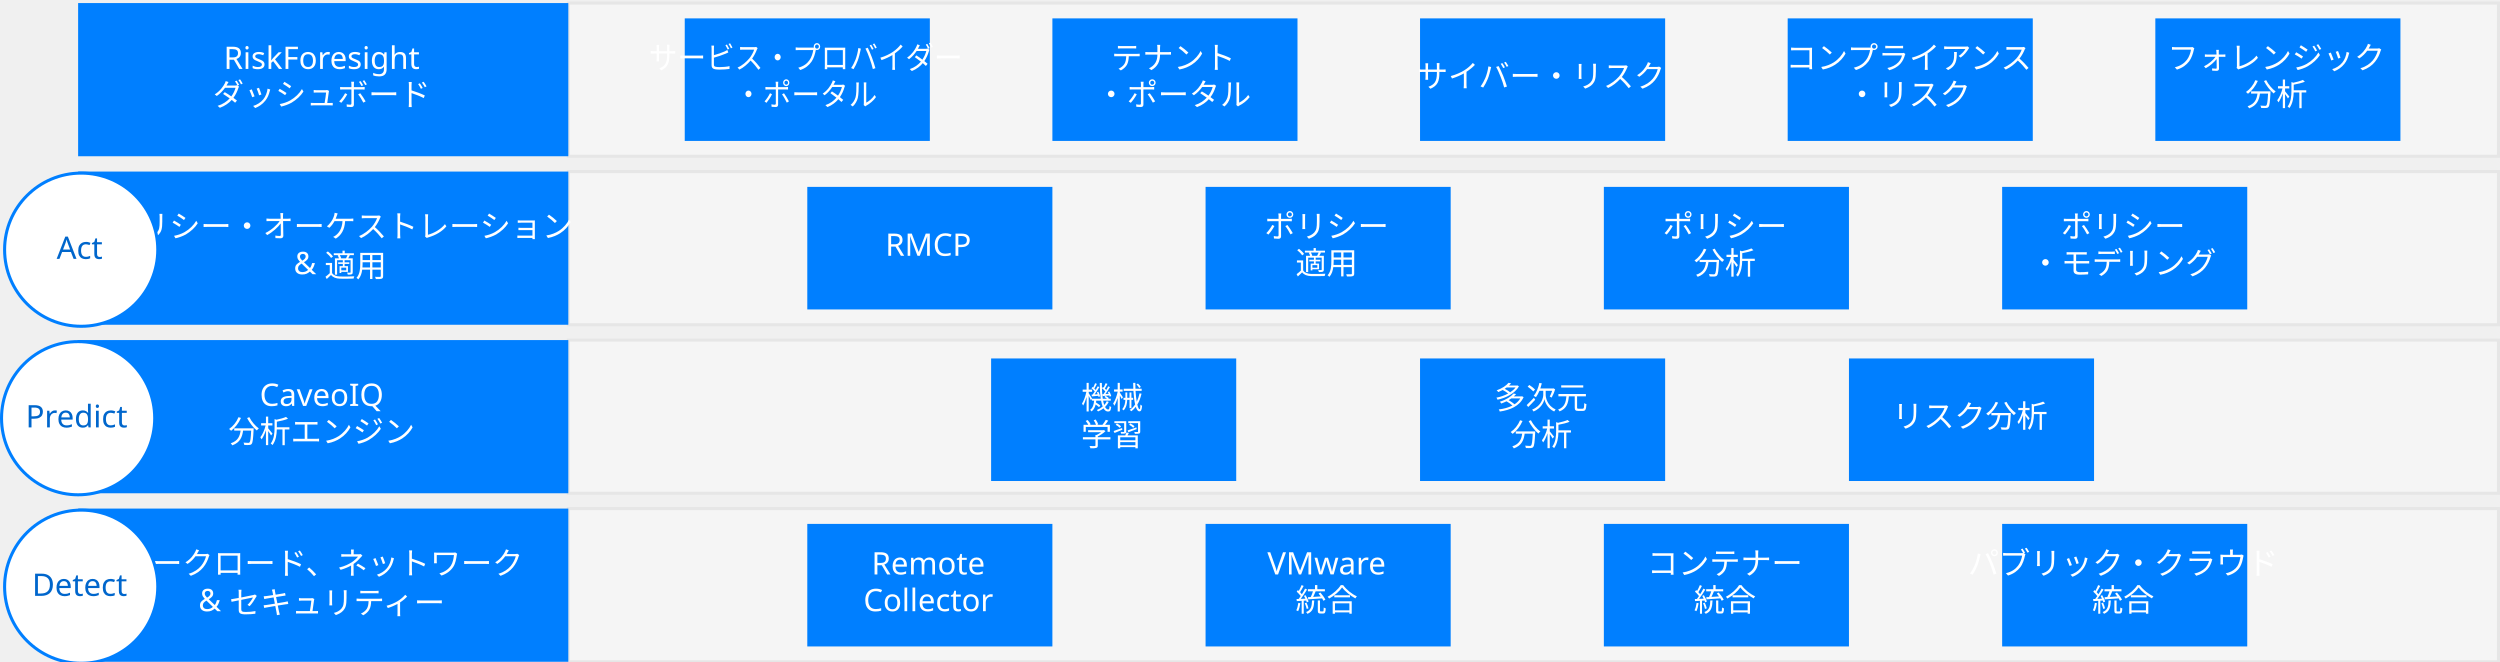
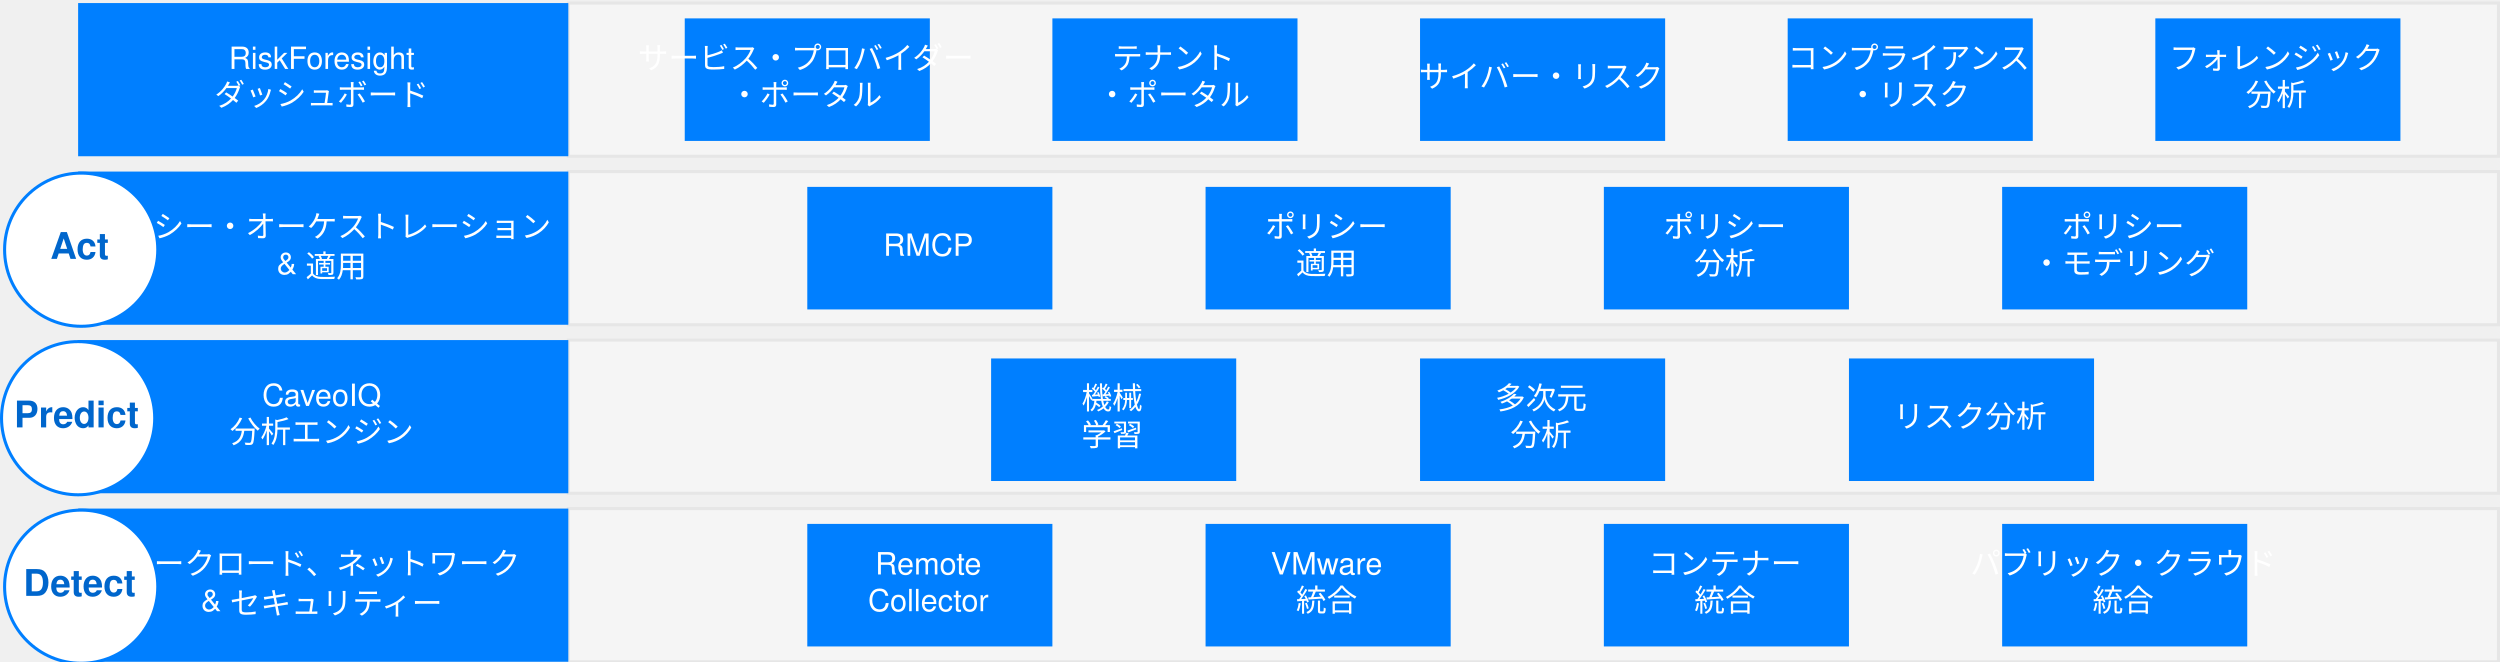
- <svg xmlns="http://www.w3.org/2000/svg" width="816px" height="216px" version="1.1" viewBox="-.5 -.5 816 216" id="svg186">
-   <defs id="defs190" />
-   <g fill="#f5f5f5" pointer-events="none" stroke="#e6e6e6" id="g12">
-     <rect x="185" y="165.5" width="630" height="50" id="rect4" />
-     <rect x="185" y="110.5" width="630" height="50" id="rect6" />
-     <rect x="185" y="55.5" width="630" height="50" id="rect8" />
-     <rect x="185" y=".5" width="630" height="50" id="rect10" />
+ <svg xmlns="http://www.w3.org/2000/svg" width="816px" height="216px" version="1.1" viewBox="-.5 -.5 816 216">
+   <g fill="#f5f5f5" pointer-events="none" stroke="#e6e6e6">
+     <rect x="185" y="165.5" width="630" height="50" />
+     <rect x="185" y="110.5" width="630" height="50" />
+     <rect x="185" y="55.5" width="630" height="50" />
+     <rect x="185" y=".5" width="630" height="50" />
  </g>
-   <rect x="25" y=".5" width="160" height="50" fill="#007fff" pointer-events="none" id="rect14" />
-   <g fill="#fff" font-family="Helvetica" font-size="10px" text-anchor="middle" id="g20">
-     <text x="104.5" y="22" id="text16" style="-inkscape-font-specification:'MS UI Gothic, Normal';font-family:'MS UI Gothic';font-weight:normal;font-style:normal;font-stretch:normal;font-variant:normal;font-size:10.15px;text-anchor:middle;text-align:center;writing-mode:lr;font-variant-ligatures:normal;font-variant-caps:normal;font-variant-numeric:normal;font-feature-settings:normal;">RiskForesight</text>
-     <text x="104.5" y="34" id="text18" style="-inkscape-font-specification:'MS UI Gothic, Normal';font-family:'MS UI Gothic';font-weight:normal;font-style:normal;font-stretch:normal;font-variant:normal;font-size:10.15px;text-anchor:middle;text-align:center;writing-mode:lr;font-variant-ligatures:normal;font-variant-caps:normal;font-variant-numeric:normal;font-feature-settings:normal;">ダッシュボード</text>
+   <rect x="25" y=".5" width="160" height="50" fill="#007fff" pointer-events="none" />
+   <g fill="#fff" font-family="Helvetica" font-size="10px" text-anchor="middle">
+     <text x="104.5" y="22">RiskForesight</text>
+     <text x="104.5" y="34">ダッシュボード</text>
  </g>
-   <rect x="25" y="55.5" width="160" height="50" fill="#007fff" pointer-events="none" id="rect22" />
-   <g font-size="10px" id="g28" transform="translate(6)" style="font-size:10px;font-family:Helvetica;text-anchor:middle;fill:#ffffff">
-     <text x="104.5" y="77" id="text24" style="font-style:normal;font-variant:normal;font-weight:normal;font-stretch:normal;font-size:10.15px;font-family:'MS UI Gothic';-inkscape-font-specification:'MS UI Gothic, Normal';font-variant-ligatures:normal;font-variant-caps:normal;font-variant-numeric:normal;font-feature-settings:normal;text-align:center;writing-mode:lr-tb;text-anchor:middle">ポリシー・オーケストレーション</text>
-     <text x="104.5" y="89" id="text26" style="font-style:normal;font-variant:normal;font-weight:normal;font-stretch:normal;font-size:10.15px;font-family:'MS UI Gothic';-inkscape-font-specification:'MS UI Gothic, Normal';font-variant-ligatures:normal;font-variant-caps:normal;font-variant-numeric:normal;font-feature-settings:normal;text-align:center;writing-mode:lr-tb;text-anchor:middle">&amp; 適用</text>
+   <rect x="25" y="55.5" width="160" height="50" fill="#007fff" pointer-events="none" />
+   <g fill="#fff" font-family="Helvetica" font-size="10px" text-anchor="middle">
+     <text x="104.5" y="77">ポリシー・オーケストレーション</text>
+     <text x="104.5" y="89">&amp; 適用</text>
  </g>
-   <rect x="25" y="110.5" width="160" height="50" fill="#007fff" pointer-events="none" id="rect30" />
-   <g fill="#fff" font-family="Helvetica" font-size="10px" text-anchor="middle" id="g36">
-     <text x="104.5" y="132" id="text32" style="-inkscape-font-specification:'MS UI Gothic, Normal';font-family:'MS UI Gothic';font-weight:normal;font-style:normal;font-stretch:normal;font-variant:normal;font-size:10.15px;text-anchor:middle;text-align:center;writing-mode:lr;font-variant-ligatures:normal;font-variant-caps:normal;font-variant-numeric:normal;font-feature-settings:normal;">CaveoIQ</text>
-     <text x="104.5" y="144" id="text34" style="-inkscape-font-specification:'MS UI Gothic, Normal';font-family:'MS UI Gothic';font-weight:normal;font-style:normal;font-stretch:normal;font-variant:normal;font-size:10.15px;text-anchor:middle;text-align:center;writing-mode:lr;font-variant-ligatures:normal;font-variant-caps:normal;font-variant-numeric:normal;font-feature-settings:normal;">分析エンジン</text>
+   <rect x="25" y="110.5" width="160" height="50" fill="#007fff" pointer-events="none" />
+   <g fill="#fff" font-family="Helvetica" font-size="10px" text-anchor="middle">
+     <text x="104.5" y="132">CaveoIQ</text>
+     <text x="104.5" y="144">分析エンジン</text>
  </g>
-   <rect x="25" y="165.5" width="160" height="50" fill="#007fff" pointer-events="none" id="rect38" />
-   <g fill="#fff" font-family="Helvetica" font-size="10px" text-anchor="middle" id="g44">
-     <text x="104.5" y="187" id="text40" style="-inkscape-font-specification:'MS UI Gothic, Normal';font-family:'MS UI Gothic';font-weight:normal;font-style:normal;font-stretch:normal;font-variant:normal;font-size:10.15px;text-anchor:middle;text-align:center;writing-mode:lr;font-variant-ligatures:normal;font-variant-caps:normal;font-variant-numeric:normal;font-feature-settings:normal;">ワークロード、ネットワーク</text>
-     <text x="104.5" y="199" id="text42" style="-inkscape-font-specification:'MS UI Gothic, Normal';font-family:'MS UI Gothic';font-weight:normal;font-style:normal;font-stretch:normal;font-variant:normal;font-size:10.15px;text-anchor:middle;text-align:center;writing-mode:lr;font-variant-ligatures:normal;font-variant-caps:normal;font-variant-numeric:normal;font-feature-settings:normal;">&amp; セキュリティー</text>
+   <rect x="25" y="165.5" width="160" height="50" fill="#007fff" pointer-events="none" />
+   <g fill="#fff" font-family="Helvetica" font-size="10px" text-anchor="middle">
+     <text x="104.5" y="187">ワークロード、ネットワーク</text>
+     <text x="104.5" y="199">&amp; セキュリティー</text>
  </g>
-   <rect x="223" y="5.5" width="80" height="40" fill="#007fff" pointer-events="none" id="rect46" />
-   <g font-size="10px" id="g52" transform="matrix(0.9209006,0,0,1,20.7542,0)" style="font-size:10px;font-family:Helvetica;text-anchor:middle;fill:#ffffff">
-     <text x="262.5" y="22" id="text48" style="font-style:normal;font-variant:normal;font-weight:normal;font-stretch:normal;font-size:10.15px;font-family:'MS UI Gothic';-inkscape-font-specification:'MS UI Gothic, Normal';font-variant-ligatures:normal;font-variant-caps:normal;font-variant-numeric:normal;font-feature-settings:normal;text-align:center;writing-mode:lr-tb;text-anchor:middle">サービス・プロバイダー</text>
-     <text x="262.5" y="34" id="text50" style="font-style:normal;font-variant:normal;font-weight:normal;font-stretch:normal;font-size:10.15px;font-family:'MS UI Gothic';-inkscape-font-specification:'MS UI Gothic, Normal';font-variant-ligatures:normal;font-variant-caps:normal;font-variant-numeric:normal;font-feature-settings:normal;text-align:center;writing-mode:lr-tb;text-anchor:middle">・ポータル</text>
+   <rect x="223" y="5.5" width="80" height="40" fill="#007fff" pointer-events="none" />
+   <g fill="#fff" font-family="Helvetica" font-size="10px" text-anchor="middle">
+     <text x="262.5" y="22">サービス・プロバイダー</text>
+     <text x="262.5" y="34">・ポータル</text>
  </g>
-   <rect x="343" y="5.5" width="80" height="40" fill="#007fff" pointer-events="none" id="rect54" />
-   <g fill="#fff" font-family="Helvetica" font-size="10px" text-anchor="middle" id="g60">
-     <text x="382.5" y="22" id="text56" style="-inkscape-font-specification:'MS UI Gothic, Normal';font-family:'MS UI Gothic';font-weight:normal;font-style:normal;font-stretch:normal;font-variant:normal;font-size:10.15px;text-anchor:middle;text-align:center;writing-mode:lr;font-variant-ligatures:normal;font-variant-caps:normal;font-variant-numeric:normal;font-feature-settings:normal;">テナント</text>
-     <text x="382.5" y="34" id="text58" style="-inkscape-font-specification:'MS UI Gothic, Normal';font-family:'MS UI Gothic';font-weight:normal;font-style:normal;font-stretch:normal;font-variant:normal;font-size:10.15px;text-anchor:middle;text-align:center;writing-mode:lr;font-variant-ligatures:normal;font-variant-caps:normal;font-variant-numeric:normal;font-feature-settings:normal;">・ポータル</text>
+   <rect x="343" y="5.5" width="80" height="40" fill="#007fff" pointer-events="none" />
+   <g fill="#fff" font-family="Helvetica" font-size="10px" text-anchor="middle">
+     <text x="382.5" y="22">テナント</text>
+     <text x="382.5" y="34">・ポータル</text>
  </g>
-   <rect x="463" y="5.5" width="80" height="40" fill="#007fff" pointer-events="none" id="rect62" />
-   <g fill="#fff" font-family="Helvetica" font-size="10px" text-anchor="middle" id="g66">
-     <text x="502.5" y="28" id="text64" style="-inkscape-font-specification:'MS UI Gothic, Normal';font-family:'MS UI Gothic';font-weight:normal;font-style:normal;font-stretch:normal;font-variant:normal;font-size:10.15px;text-anchor:middle;text-align:center;writing-mode:lr;font-variant-ligatures:normal;font-variant-caps:normal;font-variant-numeric:normal;font-feature-settings:normal;">サイバー・リスク</text>
+   <rect x="463" y="5.5" width="80" height="40" fill="#007fff" pointer-events="none" />
+   <g fill="#fff" font-family="Helvetica" font-size="10px" text-anchor="middle">
+     <text x="502.5" y="28">サイバー・リスク</text>
  </g>
-   <rect x="583" y="5.5" width="80" height="40" fill="#007fff" pointer-events="none" id="rect68" />
-   <g fill="#fff" font-family="Helvetica" font-size="10px" text-anchor="middle" id="g74">
-     <text x="622.5" y="22" id="text70" style="-inkscape-font-specification:'MS UI Gothic, Normal';font-family:'MS UI Gothic';font-weight:normal;font-style:normal;font-stretch:normal;font-variant:normal;font-size:10.15px;text-anchor:middle;text-align:center;writing-mode:lr;font-variant-ligatures:normal;font-variant-caps:normal;font-variant-numeric:normal;font-feature-settings:normal;">コンプライアンス</text>
-     <text x="622.5" y="34" id="text72" style="-inkscape-font-specification:'MS UI Gothic, Normal';font-family:'MS UI Gothic';font-weight:normal;font-style:normal;font-stretch:normal;font-variant:normal;font-size:10.15px;text-anchor:middle;text-align:center;writing-mode:lr;font-variant-ligatures:normal;font-variant-caps:normal;font-variant-numeric:normal;font-feature-settings:normal;">・リスク</text>
+   <rect x="583" y="5.5" width="80" height="40" fill="#007fff" pointer-events="none" />
+   <g fill="#fff" font-family="Helvetica" font-size="10px" text-anchor="middle">
+     <text x="622.5" y="22">コンプライアンス</text>
+     <text x="622.5" y="34">・リスク</text>
  </g>
-   <rect x="703" y="5.5" width="80" height="40" fill="#007fff" pointer-events="none" id="rect76" />
-   <g fill="#fff" font-family="Helvetica" font-size="10px" text-anchor="middle" id="g82">
-     <text x="742.5" y="22" id="text78" style="-inkscape-font-specification:'MS UI Gothic, Normal';font-family:'MS UI Gothic';font-weight:normal;font-style:normal;font-stretch:normal;font-variant:normal;font-size:10.15px;text-anchor:middle;text-align:center;writing-mode:lr;font-variant-ligatures:normal;font-variant-caps:normal;font-variant-numeric:normal;font-feature-settings:normal;">フォレンジック</text>
-     <text x="742.5" y="34" id="text80" style="-inkscape-font-specification:'MS UI Gothic, Normal';font-family:'MS UI Gothic';font-weight:normal;font-style:normal;font-stretch:normal;font-variant:normal;font-size:10.15px;text-anchor:middle;text-align:center;writing-mode:lr;font-variant-ligatures:normal;font-variant-caps:normal;font-variant-numeric:normal;font-feature-settings:normal;">分析</text>
+   <rect x="703" y="5.5" width="80" height="40" fill="#007fff" pointer-events="none" />
+   <g fill="#fff" font-family="Helvetica" font-size="10px" text-anchor="middle">
+     <text x="742.5" y="22">フォレンジック</text>
+     <text x="742.5" y="34">分析</text>
  </g>
-   <rect x="263" y="60.5" width="80" height="40" fill="#007fff" pointer-events="none" id="rect84" />
-   <g fill="#fff" font-family="Helvetica" font-size="10px" text-anchor="middle" id="g88">
-     <text x="302.5" y="83" id="text86" style="-inkscape-font-specification:'MS UI Gothic, Normal';font-family:'MS UI Gothic';font-weight:normal;font-style:normal;font-stretch:normal;font-variant:normal;font-size:10.15px;text-anchor:middle;text-align:center;writing-mode:lr;font-variant-ligatures:normal;font-variant-caps:normal;font-variant-numeric:normal;font-feature-settings:normal;">RMCP</text>
+   <rect x="263" y="60.5" width="80" height="40" fill="#007fff" pointer-events="none" />
+   <g fill="#fff" font-family="Helvetica" font-size="10px" text-anchor="middle">
+     <text x="302.5" y="83">RMCP</text>
  </g>
-   <rect x="393" y="60.5" width="80" height="40" fill="#007fff" pointer-events="none" id="rect90" />
-   <g fill="#fff" font-family="Helvetica" font-size="10px" text-anchor="middle" id="g96">
-     <text x="432.5" y="77" id="text92" style="-inkscape-font-specification:'MS UI Gothic, Normal';font-family:'MS UI Gothic';font-weight:normal;font-style:normal;font-stretch:normal;font-variant:normal;font-size:10.15px;text-anchor:middle;text-align:center;writing-mode:lr;font-variant-ligatures:normal;font-variant-caps:normal;font-variant-numeric:normal;font-feature-settings:normal;">ポリシー</text>
-     <text x="432.5" y="89" id="text94" style="-inkscape-font-specification:'MS UI Gothic, Normal';font-family:'MS UI Gothic';font-weight:normal;font-style:normal;font-stretch:normal;font-variant:normal;font-size:10.15px;text-anchor:middle;text-align:center;writing-mode:lr;font-variant-ligatures:normal;font-variant-caps:normal;font-variant-numeric:normal;font-feature-settings:normal;">適用</text>
+   <rect x="393" y="60.5" width="80" height="40" fill="#007fff" pointer-events="none" />
+   <g fill="#fff" font-family="Helvetica" font-size="10px" text-anchor="middle">
+     <text x="432.5" y="77">ポリシー</text>
+     <text x="432.5" y="89">適用</text>
  </g>
-   <rect x="523" y="60.5" width="80" height="40" fill="#007fff" pointer-events="none" id="rect98" />
-   <g fill="#fff" font-family="Helvetica" font-size="10px" text-anchor="middle" id="g104">
-     <text x="562.5" y="77" id="text100" style="-inkscape-font-specification:'MS UI Gothic, Normal';font-family:'MS UI Gothic';font-weight:normal;font-style:normal;font-stretch:normal;font-variant:normal;font-size:10.15px;text-anchor:middle;text-align:center;writing-mode:lr;font-variant-ligatures:normal;font-variant-caps:normal;font-variant-numeric:normal;font-feature-settings:normal;">ポリシー</text>
-     <text x="562.5" y="89" id="text102" style="-inkscape-font-specification:'MS UI Gothic, Normal';font-family:'MS UI Gothic';font-weight:normal;font-style:normal;font-stretch:normal;font-variant:normal;font-size:10.15px;text-anchor:middle;text-align:center;writing-mode:lr;font-variant-ligatures:normal;font-variant-caps:normal;font-variant-numeric:normal;font-feature-settings:normal;">分析</text>
+   <rect x="523" y="60.5" width="80" height="40" fill="#007fff" pointer-events="none" />
+   <g fill="#fff" font-family="Helvetica" font-size="10px" text-anchor="middle">
+     <text x="562.5" y="77">ポリシー</text>
+     <text x="562.5" y="89">分析</text>
  </g>
-   <rect x="653" y="60.5" width="80" height="40" fill="#007fff" pointer-events="none" id="rect106" />
-   <g fill="#fff" font-family="Helvetica" font-size="10px" text-anchor="middle" id="g112">
-     <text x="692.5" y="77" id="text108" style="-inkscape-font-specification:'MS UI Gothic, Normal';font-family:'MS UI Gothic';font-weight:normal;font-style:normal;font-stretch:normal;font-variant:normal;font-size:10.15px;text-anchor:middle;text-align:center;writing-mode:lr;font-variant-ligatures:normal;font-variant-caps:normal;font-variant-numeric:normal;font-feature-settings:normal;">ポリシー</text>
-     <text x="692.5" y="89" id="text110" style="-inkscape-font-specification:'MS UI Gothic, Normal';font-family:'MS UI Gothic';font-weight:normal;font-style:normal;font-stretch:normal;font-variant:normal;font-size:10.15px;text-anchor:middle;text-align:center;writing-mode:lr;font-variant-ligatures:normal;font-variant-caps:normal;font-variant-numeric:normal;font-feature-settings:normal;">・モデリング</text>
+   <rect x="653" y="60.5" width="80" height="40" fill="#007fff" pointer-events="none" />
+   <g fill="#fff" font-family="Helvetica" font-size="10px" text-anchor="middle">
+     <text x="692.5" y="77">ポリシー</text>
+     <text x="692.5" y="89">・モデリング</text>
  </g>
-   <rect x="323" y="116.5" width="80" height="40" fill="#007fff" pointer-events="none" id="rect114" />
-   <g fill="#fff" font-family="Helvetica" font-size="10px" text-anchor="middle" id="g120">
-     <text x="362.5" y="133" id="text116" style="-inkscape-font-specification:'MS UI Gothic, Normal';font-family:'MS UI Gothic';font-weight:normal;font-style:normal;font-stretch:normal;font-variant:normal;font-size:10.15px;text-anchor:middle;text-align:center;writing-mode:lr;font-variant-ligatures:normal;font-variant-caps:normal;font-variant-numeric:normal;font-feature-settings:normal;">機械</text>
-     <text x="362.5" y="145" id="text118" style="-inkscape-font-specification:'MS UI Gothic, Normal';font-family:'MS UI Gothic';font-weight:normal;font-style:normal;font-stretch:normal;font-variant:normal;font-size:10.15px;text-anchor:middle;text-align:center;writing-mode:lr;font-variant-ligatures:normal;font-variant-caps:normal;font-variant-numeric:normal;font-feature-settings:normal;">学習</text>
+   <rect x="323" y="116.5" width="80" height="40" fill="#007fff" pointer-events="none" />
+   <g fill="#fff" font-family="Helvetica" font-size="10px" text-anchor="middle">
+     <text x="362.5" y="133">機械</text>
+     <text x="362.5" y="145">学習</text>
  </g>
-   <rect x="463" y="116.5" width="80" height="40" fill="#007fff" pointer-events="none" id="rect122" />
-   <g fill="#fff" font-family="Helvetica" font-size="10px" text-anchor="middle" id="g128">
-     <text x="502.5" y="133" id="text124" style="-inkscape-font-specification:'MS UI Gothic, Normal';font-family:'MS UI Gothic';font-weight:normal;font-style:normal;font-stretch:normal;font-variant:normal;font-size:10.15px;text-anchor:middle;text-align:center;writing-mode:lr;font-variant-ligatures:normal;font-variant-caps:normal;font-variant-numeric:normal;font-feature-settings:normal;">多次元</text>
-     <text x="502.5" y="145" id="text126" style="-inkscape-font-specification:'MS UI Gothic, Normal';font-family:'MS UI Gothic';font-weight:normal;font-style:normal;font-stretch:normal;font-variant:normal;font-size:10.15px;text-anchor:middle;text-align:center;writing-mode:lr;font-variant-ligatures:normal;font-variant-caps:normal;font-variant-numeric:normal;font-feature-settings:normal;">分析</text>
+   <rect x="463" y="116.5" width="80" height="40" fill="#007fff" pointer-events="none" />
+   <g fill="#fff" font-family="Helvetica" font-size="10px" text-anchor="middle">
+     <text x="502.5" y="133">多次元</text>
+     <text x="502.5" y="145">分析</text>
  </g>
-   <rect x="603" y="116.5" width="80" height="40" fill="#007fff" pointer-events="none" id="rect130" />
-   <g fill="#fff" font-family="Helvetica" font-size="10px" text-anchor="middle" id="g134">
-     <text x="642.5" y="139" id="text132" style="-inkscape-font-specification:'MS UI Gothic, Normal';font-family:'MS UI Gothic';font-weight:normal;font-style:normal;font-stretch:normal;font-variant:normal;font-size:10.15px;text-anchor:middle;text-align:center;writing-mode:lr;font-variant-ligatures:normal;font-variant-caps:normal;font-variant-numeric:normal;font-feature-settings:normal;">リスク分析</text>
+   <rect x="603" y="116.5" width="80" height="40" fill="#007fff" pointer-events="none" />
+   <g fill="#fff" font-family="Helvetica" font-size="10px" text-anchor="middle">
+     <text x="642.5" y="139">リスク分析</text>
  </g>
-   <rect x="263" y="170.5" width="80" height="40" fill="#007fff" pointer-events="none" id="rect136" />
-   <g fill="#fff" font-family="Helvetica" font-size="10px" text-anchor="middle" id="g142">
-     <text x="302.5" y="187" id="text138" style="-inkscape-font-specification:'MS UI Gothic, Normal';font-family:'MS UI Gothic';font-weight:normal;font-style:normal;font-stretch:normal;font-variant:normal;font-size:10.15px;text-anchor:middle;text-align:center;writing-mode:lr;font-variant-ligatures:normal;font-variant-caps:normal;font-variant-numeric:normal;font-feature-settings:normal;">Remote</text>
-     <text x="302.5" y="199" id="text140" style="-inkscape-font-specification:'MS UI Gothic, Normal';font-family:'MS UI Gothic';font-weight:normal;font-style:normal;font-stretch:normal;font-variant:normal;font-size:10.15px;text-anchor:middle;text-align:center;writing-mode:lr;font-variant-ligatures:normal;font-variant-caps:normal;font-variant-numeric:normal;font-feature-settings:normal;">Collector</text>
+   <rect x="263" y="170.5" width="80" height="40" fill="#007fff" pointer-events="none" />
+   <g fill="#fff" font-family="Helvetica" font-size="10px" text-anchor="middle">
+     <text x="302.5" y="187">Remote</text>
+     <text x="302.5" y="199">Collector</text>
  </g>
-   <rect x="393" y="170.5" width="80" height="40" fill="#007fff" pointer-events="none" id="rect144" />
-   <g fill="#fff" font-family="Helvetica" font-size="10px" text-anchor="middle" id="g150">
-     <text x="432.5" y="187" id="text146" style="-inkscape-font-specification:'MS UI Gothic, Normal';font-family:'MS UI Gothic';font-weight:normal;font-style:normal;font-stretch:normal;font-variant:normal;font-size:10.15px;text-anchor:middle;text-align:center;writing-mode:lr;font-variant-ligatures:normal;font-variant-caps:normal;font-variant-numeric:normal;font-feature-settings:normal;">VMware</text>
-     <text x="432.5" y="199" id="text148" style="-inkscape-font-specification:'MS UI Gothic, Normal';font-family:'MS UI Gothic';font-weight:normal;font-style:normal;font-stretch:normal;font-variant:normal;font-size:10.15px;text-anchor:middle;text-align:center;writing-mode:lr;font-variant-ligatures:normal;font-variant-caps:normal;font-variant-numeric:normal;font-feature-settings:normal;">統合</text>
+   <rect x="393" y="170.5" width="80" height="40" fill="#007fff" pointer-events="none" />
+   <g fill="#fff" font-family="Helvetica" font-size="10px" text-anchor="middle">
+     <text x="432.5" y="187">VMware</text>
+     <text x="432.5" y="199">統合</text>
  </g>
-   <rect x="523" y="170.5" width="80" height="40" fill="#007fff" pointer-events="none" id="rect152" />
-   <g fill="#fff" font-family="Helvetica" font-size="10px" text-anchor="middle" id="g158">
-     <text x="562.5" y="187" id="text154" style="-inkscape-font-specification:'MS UI Gothic, Normal';font-family:'MS UI Gothic';font-weight:normal;font-style:normal;font-stretch:normal;font-variant:normal;font-size:10.15px;text-anchor:middle;text-align:center;writing-mode:lr;font-variant-ligatures:normal;font-variant-caps:normal;font-variant-numeric:normal;font-feature-settings:normal;">コンテナー</text>
-     <text x="562.5" y="199" id="text156" style="-inkscape-font-specification:'MS UI Gothic, Normal';font-family:'MS UI Gothic';font-weight:normal;font-style:normal;font-stretch:normal;font-variant:normal;font-size:10.15px;text-anchor:middle;text-align:center;writing-mode:lr;font-variant-ligatures:normal;font-variant-caps:normal;font-variant-numeric:normal;font-feature-settings:normal;">統合</text>
+   <rect x="523" y="170.5" width="80" height="40" fill="#007fff" pointer-events="none" />
+   <g fill="#fff" font-family="Helvetica" font-size="10px" text-anchor="middle">
+     <text x="562.5" y="187">コンテナー</text>
+     <text x="562.5" y="199">統合</text>
  </g>
-   <rect x="653" y="170.5" width="80" height="40" fill="#007fff" pointer-events="none" id="rect160" />
-   <g fill="#fff" font-family="Helvetica" font-size="10px" text-anchor="middle" id="g166">
-     <text x="692.5" y="187" id="text162" style="-inkscape-font-specification:'MS UI Gothic, Normal';font-family:'MS UI Gothic';font-weight:normal;font-style:normal;font-stretch:normal;font-variant:normal;font-size:10.15px;text-anchor:middle;text-align:center;writing-mode:lr;font-variant-ligatures:normal;font-variant-caps:normal;font-variant-numeric:normal;font-feature-settings:normal;">パブリック・クラウド</text>
-     <text x="692.5" y="199" id="text164" style="-inkscape-font-specification:'MS UI Gothic, Normal';font-family:'MS UI Gothic';font-weight:normal;font-style:normal;font-stretch:normal;font-variant:normal;font-size:10.15px;text-anchor:middle;text-align:center;writing-mode:lr;font-variant-ligatures:normal;font-variant-caps:normal;font-variant-numeric:normal;font-feature-settings:normal;">統合</text>
+   <rect x="653" y="170.5" width="80" height="40" fill="#007fff" pointer-events="none" />
+   <g fill="#fff" font-family="Helvetica" font-size="10px" text-anchor="middle">
+     <text x="692.5" y="187">パブリック・クラウド</text>
+     <text x="692.5" y="199">統合</text>
  </g>
-   <ellipse cx="26" cy="191" rx="25" ry="25" fill="#fff" pointer-events="none" stroke="#007fff" id="ellipse168" />
-   <g fill="#06c" font-family="Helvetica" font-size="12px" font-weight="bold" text-anchor="middle" id="g172">
-     <text x="25.5" y="194" id="text170" style="-inkscape-font-specification:'MS UI Gothic, Normal';font-family:'MS UI Gothic';font-weight:normal;font-style:normal;font-stretch:normal;font-variant:normal;font-size:10.15px;text-anchor:middle;text-align:center;writing-mode:lr;font-variant-ligatures:normal;font-variant-caps:normal;font-variant-numeric:normal;font-feature-settings:normal;">Detect</text>
+   <ellipse cx="26" cy="191" rx="25" ry="25" fill="#fff" pointer-events="none" stroke="#007fff" />
+   <g fill="#06c" font-family="Helvetica" font-size="12px" font-weight="bold" text-anchor="middle">
+     <text x="25.5" y="194">Detect</text>
  </g>
-   <ellipse cx="25" cy="136" rx="25" ry="25" fill="#fff" pointer-events="none" stroke="#007fff" id="ellipse174" />
-   <g fill="#06c" font-family="Helvetica" font-size="12px" font-weight="bold" text-anchor="middle" id="g178">
-     <text x="24.5" y="139" id="text176" style="-inkscape-font-specification:'MS UI Gothic, Normal';font-family:'MS UI Gothic';font-weight:normal;font-style:normal;font-stretch:normal;font-variant:normal;font-size:10.15px;text-anchor:middle;text-align:center;writing-mode:lr;font-variant-ligatures:normal;font-variant-caps:normal;font-variant-numeric:normal;font-feature-settings:normal;">Predict</text>
+   <ellipse cx="25" cy="136" rx="25" ry="25" fill="#fff" pointer-events="none" stroke="#007fff" />
+   <g fill="#06c" font-family="Helvetica" font-size="12px" font-weight="bold" text-anchor="middle">
+     <text x="24.5" y="139">Predict</text>
  </g>
-   <ellipse cx="26" cy="81" rx="25" ry="25" fill="#fff" pointer-events="none" stroke="#007fff" id="ellipse180" />
-   <g fill="#06c" font-family="Helvetica" font-size="12px" font-weight="bold" text-anchor="middle" id="g184">
-     <text x="25.5" y="84" id="text182" style="-inkscape-font-specification:'MS UI Gothic, Normal';font-family:'MS UI Gothic';font-weight:normal;font-style:normal;font-stretch:normal;font-variant:normal;font-size:10.15px;text-anchor:middle;text-align:center;writing-mode:lr;font-variant-ligatures:normal;font-variant-caps:normal;font-variant-numeric:normal;font-feature-settings:normal;">Act</text>
+   <ellipse cx="26" cy="81" rx="25" ry="25" fill="#fff" pointer-events="none" stroke="#007fff" />
+   <g fill="#06c" font-family="Helvetica" font-size="12px" font-weight="bold" text-anchor="middle">
+     <text x="25.5" y="84">Act</text>
  </g>
</svg>
